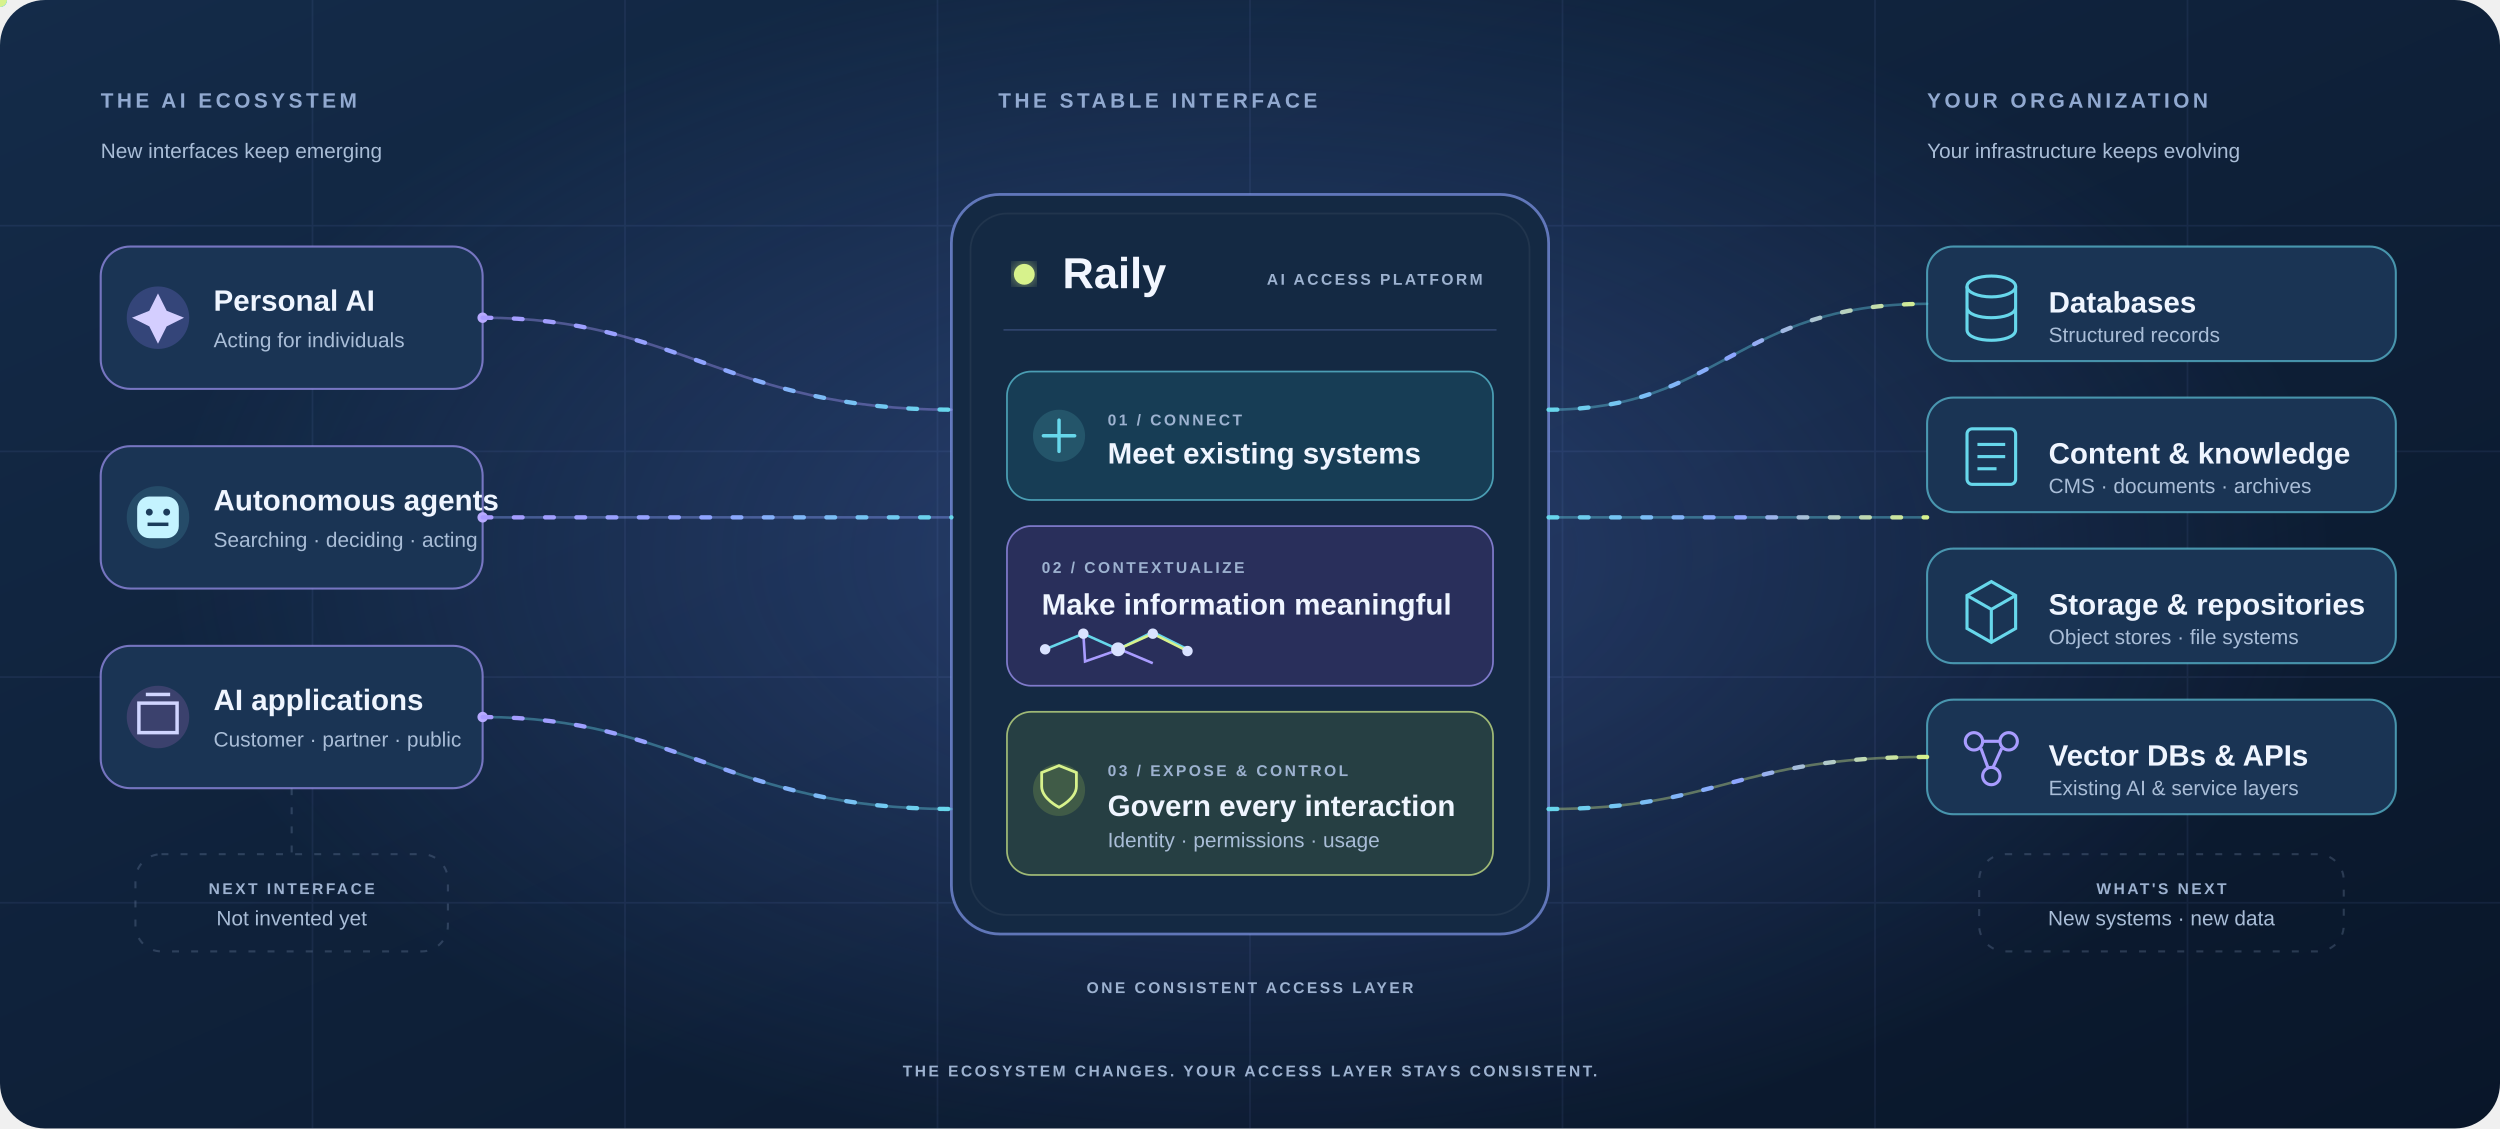
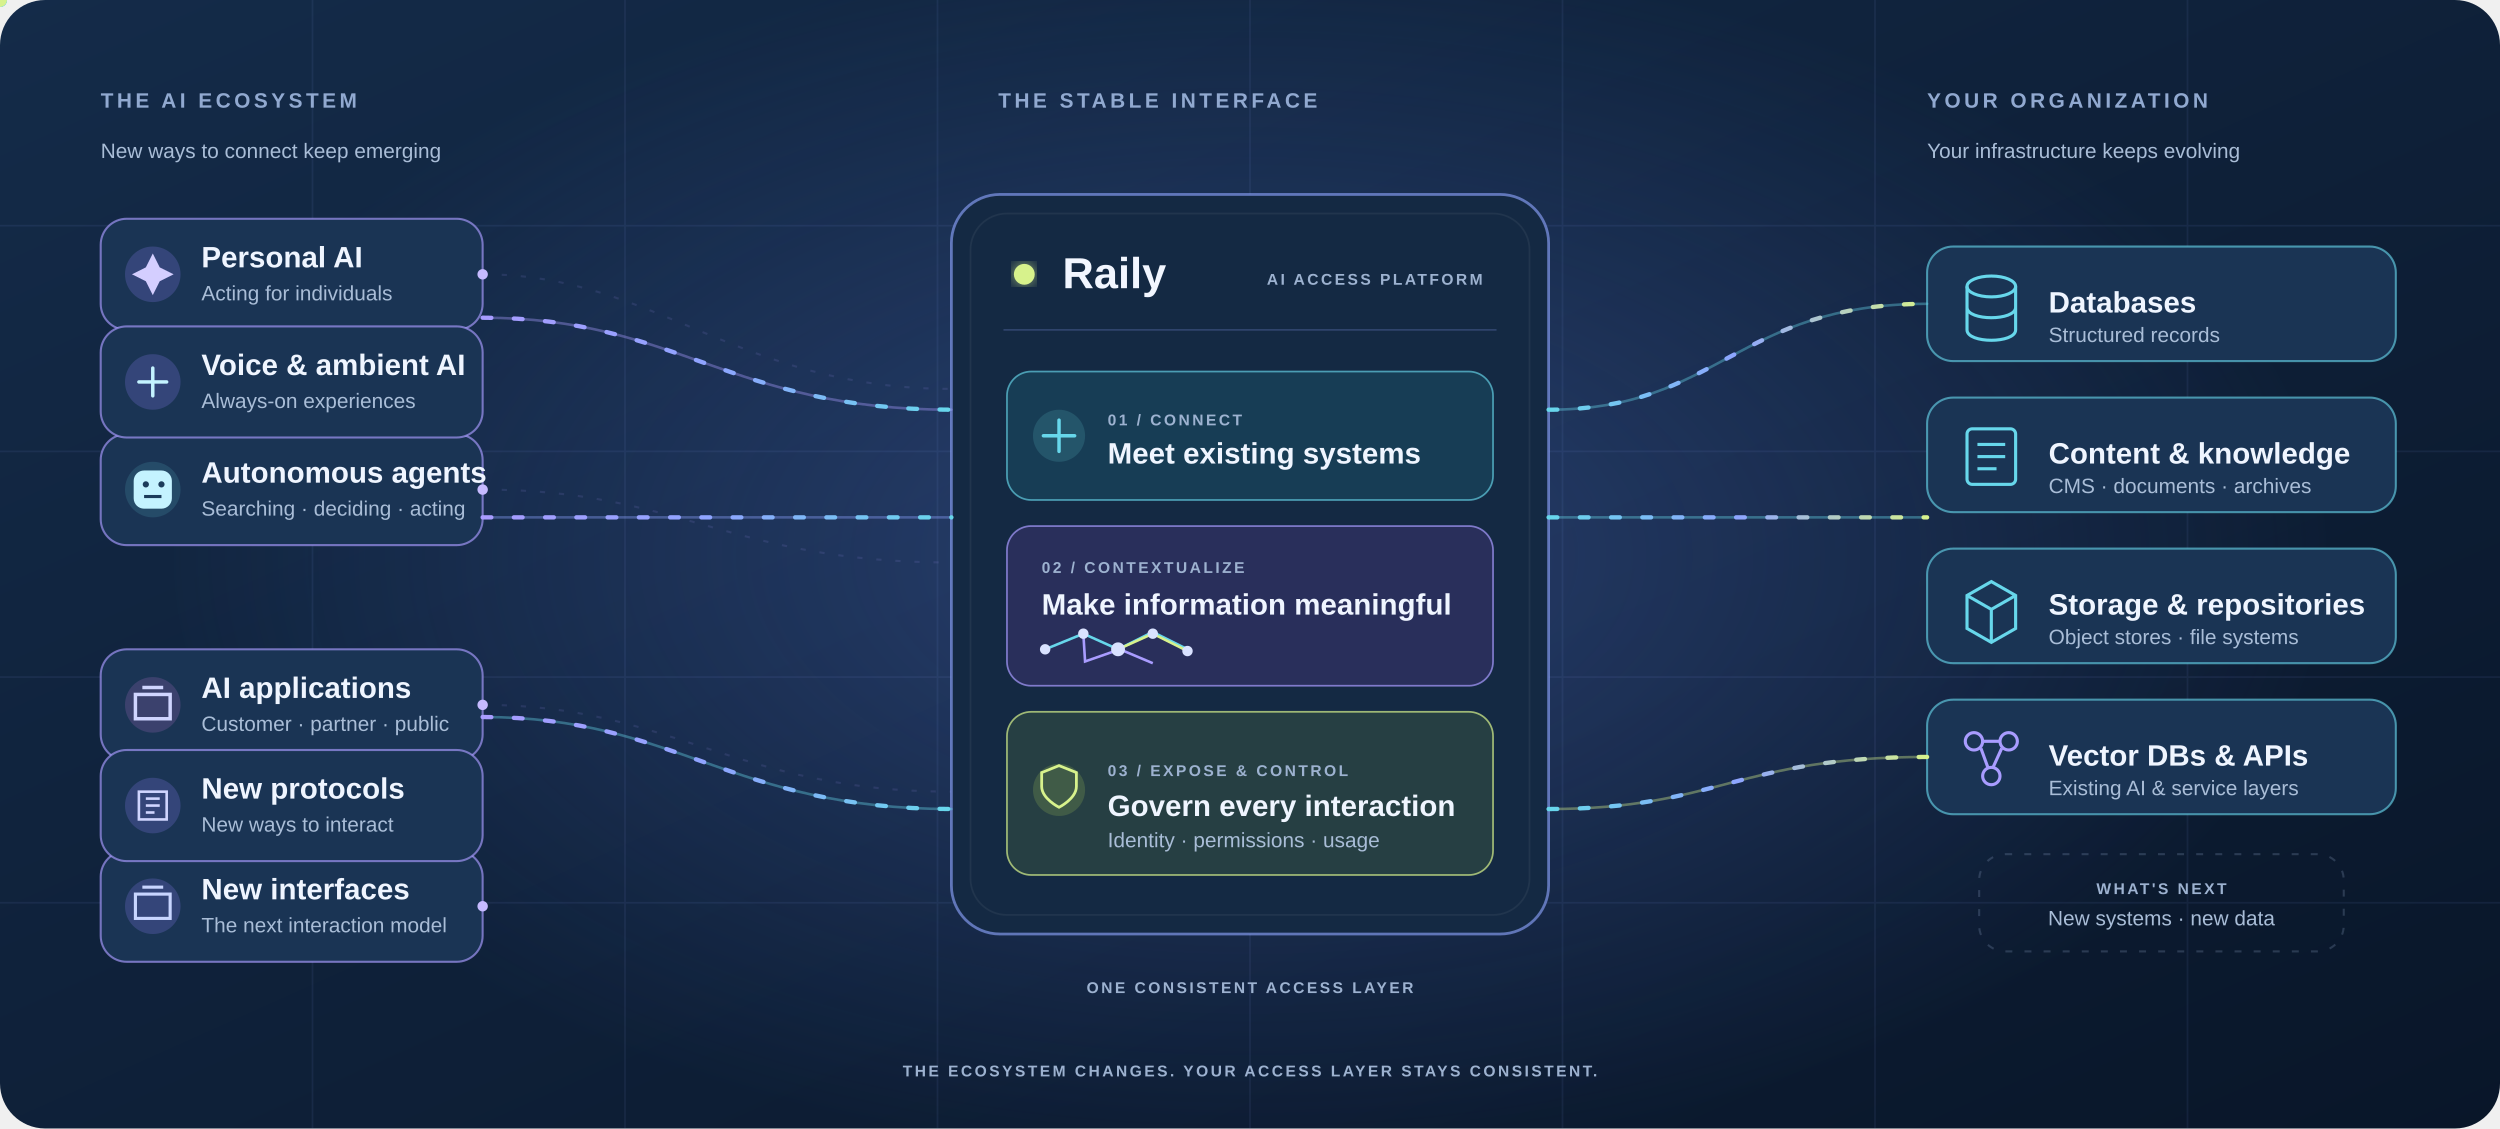
<svg xmlns="http://www.w3.org/2000/svg" viewBox="0 0 1440 650" role="img" aria-labelledby="title desc">
  <defs>
    <linearGradient id="bg" x2="1" y2="1">
      <stop stop-color="#142b49" />
      <stop offset="1" stop-color="#091629" />
    </linearGradient>
    <radialGradient id="centerGlow">
      <stop stop-color="#6688ee" stop-opacity=".30" />
      <stop offset="1" stop-color="#6688ee" stop-opacity="0" />
    </radialGradient>
    <linearGradient id="flowAI">
      <stop stop-color="#a99cff" />
      <stop offset=".5" stop-color="#8ea5ff" />
      <stop offset="1" stop-color="#67d7eb" />
    </linearGradient>
    <linearGradient id="flowData">
      <stop stop-color="#67d7eb" />
      <stop offset=".5" stop-color="#8ea5ff" />
      <stop offset="1" stop-color="#d7f28c" />
    </linearGradient>
    <filter id="glow">
      <feGaussianBlur stdDeviation="5" result="b" />
      <feMerge>
        <feMergeNode in="b" />
        <feMergeNode in="SourceGraphic" />
      </feMerge>
    </filter>
    <style>
  .ey{font:700 12px Arial;letter-spacing:2px;fill:#91a9d0}.h{font:700 17px Arial;fill:#eff5ff}.s{font:12px Arial;fill:#a9bdd7}.micro{font:700 9px Arial;letter-spacing:1.4px;fill:#9db2d0}
  .node{fill:#1a3454;stroke:#7895c9;stroke-opacity:.52;stroke-width:1.2}.aiNode{stroke:#a99cff;stroke-opacity:.65}.dataNode{stroke:#67d7eb;stroke-opacity:.62}
  .flow{fill:none;stroke-linecap:round;stroke-width:2.5;stroke-dasharray:5 13;animation:dash 6s linear infinite}.aiFlow{stroke:url(#flowAI)}.dataFlow{stroke:url(#flowData);animation-direction:reverse}
  .ghost{fill:none;stroke:#9eb3d7;stroke-opacity:.22;stroke-width:1.2;stroke-dasharray:4 7;animation:fade 5s ease-in-out infinite}
  .pulse{animation:pulse 4s ease-in-out infinite}
  @keyframes dash{to{stroke-dashoffset:-180}}@keyframes fade{0%,100%{opacity:.25}50%{opacity:.9}}@keyframes pulse{0%,100%{opacity:.55}50%{opacity:1}}
  @media(prefers-reduced-motion:reduce){.flow,.ghost,.pulse{animation:none}}
 </style>
  </defs>
  <rect width="1440" height="650" rx="26" fill="url(#bg)" />
  <ellipse cx="720" cy="320" rx="620" ry="350" fill="url(#centerGlow)" />
  <g opacity=".08" stroke="#8ea5ff">
    <path d="M0 130H1440M0 260H1440M0 390H1440M0 520H1440" />
    <path d="M180 0V650M360 0V650M540 0V650M720 0V650M900 0V650M1080 0V650M1260 0V650" />
  </g>
  <text x="58" y="62" class="ey">THE AI ECOSYSTEM</text>
-   <text x="58" y="91" class="s">New interfaces keep emerging</text>
-   <g>
-     <rect class="node aiNode" x="58" y="142" width="220" height="82" rx="17" />
-     <circle cx="91" cy="183" r="18" fill="#344579" />
-     <path d="M91 169l5 10 10 4-10 5-5 10-5-10-10-5 10-4Z" fill="#d4ceff" />
-     <text x="123" y="179" class="h">Personal AI</text>
-     <text x="123" y="200" class="s">Acting for individuals</text>
-     <rect class="node aiNode" x="58" y="257" width="220" height="82" rx="17" />
-     <circle cx="91" cy="298" r="18" fill="#254b68" />
-     <rect x="79" y="286" width="24" height="24" rx="7" fill="#c4f3ff" />
-     <circle cx="86" cy="295" r="2" fill="#1c3c5b" />
-     <circle cx="96" cy="295" r="2" fill="#1c3c5b" />
-     <path d="M85 302h12" stroke="#1c3c5b" stroke-width="2" />
-     <text x="123" y="294" class="h">Autonomous agents</text>
-     <text x="123" y="315" class="s">Searching · deciding · acting</text>
-     <rect class="node aiNode" x="58" y="372" width="220" height="82" rx="17" />
-     <circle cx="91" cy="413" r="18" fill="#3b416d" />
-     <path d="M80 405h22v17H80zM84 400h14" fill="none" stroke="#d0d5ff" stroke-width="2" />
-     <text x="123" y="409" class="h">AI applications</text>
-     <text x="123" y="430" class="s">Customer · partner · public</text>
-     <rect class="ghost" x="78" y="492" width="180" height="56" rx="15" />
-     <text x="168" y="515" text-anchor="middle" class="micro">NEXT INTERFACE</text>
-     <text x="168" y="533" text-anchor="middle" class="s">Not invented yet</text>
-     <path class="ghost" d="M168 454V492" />
-     <circle class="pulse" cx="278" cy="183" r="3" fill="#b8aaff" />
-     <circle class="pulse" cx="278" cy="298" r="3" fill="#b8aaff" />
-     <circle class="pulse" cx="278" cy="413" r="3" fill="#b8aaff" />
+   <text x="58" y="91" class="s">New ways to connect keep emerging</text>
+   <defs>
+     <style>
+   .emerge{transform-box:fill-box;transform-origin:center;animation:emerge 9s ease-in-out infinite}
+   .emerge.e2{animation-delay:-2.4s}.emerge.e3{animation-delay:-4.8s}.emerge.e4{animation-delay:-6.7s}
+   .emerge.e5{animation-delay:-1.1s}.emerge.e6{animation-delay:-5.5s}
+   .emerge-line{fill:none;stroke-width:1.7;stroke-linecap:round;stroke-dasharray:5 9;opacity:0;animation:lineLife 9s ease-in-out infinite}
+   .emerge-line.e2{animation-delay:-2.4s}.emerge-line.e3{animation-delay:-4.8s}.emerge-line.e4{animation-delay:-6.7s}
+   .emerge-line.e5{animation-delay:-1.1s}.emerge-line.e6{animation-delay:-5.5s}
+   @keyframes emerge{0%,8%{opacity:0;transform:translateY(16px) scale(.94)}18%,66%{opacity:1;transform:translateY(0) scale(1)}78%,100%{opacity:0;transform:translateY(-12px) scale(.96)}}
+   @keyframes lineLife{0%,14%{opacity:0;stroke-dashoffset:55}24%,64%{opacity:.75;stroke-dashoffset:0}78%,100%{opacity:0;stroke-dashoffset:-35}}
+   @media(prefers-reduced-motion:reduce){.emerge,.emerge-line{animation:none;opacity:.85;transform:none}}
+  </style>
+   </defs>
+   <g fill="none" stroke="#a99cff" stroke-opacity=".12" stroke-width="1.2" stroke-dasharray="3 8">
+     <path d="M278 158C378 158 424 224 548 224" />
+     <path d="M278 282C392 282 420 324 548 324" />
+     <path d="M278 406C386 406 424 456 548 456" />
+   </g>
+   <g fill="none" stroke-linecap="round">
+     <path class="emerge-line" stroke="#b6a7ff" d="M278 158C382 158 420 224 548 224" />
+     <path class="emerge-line e2" stroke="#75d9ed" d="M278 282C388 282 426 258 548 258" />
+     <path class="emerge-line e3" stroke="#a99cff" d="M278 406C384 406 422 340 548 340" />
+     <path class="emerge-line e4" stroke="#d7f28c" d="M278 522C386 522 430 474 548 474" />
+     <path class="emerge-line e5" stroke="#75d9ed" d="M278 220C378 220 422 390 548 390" />
+     <path class="emerge-line e6" stroke="#b6a7ff" d="M278 464C380 464 426 292 548 292" />
+   </g>
+   <g class="emerge">
+     <rect class="node aiNode" x="58" y="126" width="220" height="64" rx="15" />
+     <circle cx="88" cy="158" r="16" fill="#344579" />
+     <path d="M88 146l4 8 8 4-8 4-4 8-4-8-8-4 8-4Z" fill="#d4ceff" />
+     <text x="116" y="154" class="h">Personal AI</text>
+     <text x="116" y="173" class="s">Acting for individuals</text>
+   </g>
+   <g class="emerge e2">
+     <rect class="node aiNode" x="58" y="250" width="220" height="64" rx="15" />
+     <circle cx="88" cy="282" r="16" fill="#254b68" />
+     <rect x="77" y="271" width="22" height="22" rx="6" fill="#c4f3ff" />
+     <circle cx="84" cy="279" r="1.8" fill="#1c3c5b" />
+     <circle cx="93" cy="279" r="1.8" fill="#1c3c5b" />
+     <path d="M83 286h10" stroke="#1c3c5b" stroke-width="1.8" />
+     <text x="116" y="278" class="h">Autonomous agents</text>
+     <text x="116" y="297" class="s">Searching · deciding · acting</text>
+   </g>
+   <g class="emerge e3">
+     <rect class="node aiNode" x="58" y="374" width="220" height="64" rx="15" />
+     <circle cx="88" cy="406" r="16" fill="#3b416d" />
+     <path d="M78 400h20v14H78zM82 396h12" fill="none" stroke="#d0d5ff" stroke-width="2" />
+     <text x="116" y="402" class="h">AI applications</text>
+     <text x="116" y="421" class="s">Customer · partner · public</text>
+   </g>
+   <g class="emerge e4">
+     <rect class="node aiNode" x="58" y="490" width="220" height="64" rx="15" />
+     <circle cx="88" cy="522" r="16" fill="#344579" />
+     <path d="M78 515h20v14H78zM82 511h12" fill="none" stroke="#c8d5ff" stroke-width="1.8" />
+     <text x="116" y="518" class="h">New interfaces</text>
+     <text x="116" y="537" class="s">The next interaction model</text>
+   </g>
+   <g class="emerge e5">
+     <rect class="node aiNode" x="58" y="188" width="220" height="64" rx="15" />
+     <circle cx="88" cy="220" r="16" fill="#344579" />
+     <path d="M80 220h16M88 212v16" stroke="#c4f3ff" stroke-width="2" stroke-linecap="round" />
+     <text x="116" y="216" class="h">Voice &amp; ambient AI</text>
+     <text x="116" y="235" class="s">Always-on experiences</text>
+   </g>
+   <g class="emerge e6">
+     <rect class="node aiNode" x="58" y="432" width="220" height="64" rx="15" />
+     <circle cx="88" cy="464" r="16" fill="#344579" />
+     <path d="M80 456h16v16H80zM84 460h8M84 464h8M84 468h5" fill="none" stroke="#d0d5ff" stroke-width="1.5" />
+     <text x="116" y="460" class="h">New protocols</text>
+     <text x="116" y="479" class="s">New ways to interact</text>
+   </g>
+   <g fill="#c6baff">
+     <circle class="pulse" cx="278" cy="158" r="3" />
+     <circle class="pulse" cx="278" cy="282" r="3" />
+     <circle class="pulse" cx="278" cy="406" r="3" />
+     <circle class="pulse" cx="278" cy="522" r="3" />
  </g>
  <text x="575" y="62" class="ey">THE STABLE INTERFACE</text>
  <rect x="548" y="112" width="344" height="426" rx="28" fill="#142943" stroke="#8ea5ff" stroke-opacity=".62" stroke-width="1.6" />
  <rect x="559" y="123" width="322" height="404" rx="21" fill="none" stroke="#fff" stroke-opacity=".055" />
  <circle cx="590" cy="158" r="6" fill="#d7f28c" filter="url(#glow)" />
  <text x="612" y="166" font-family="Arial" font-size="25" font-weight="700" fill="#f2f6ff">Raily</text>
  <text x="854" y="164" text-anchor="end" class="micro">AI ACCESS PLATFORM</text>
  <path d="M578 190H862" stroke="#8ea5ff" stroke-opacity=".22" />
  <g>
    <rect x="580" y="214" width="280" height="74" rx="14" fill="#173d55" stroke="#67d7eb" stroke-opacity=".65" />
    <circle cx="610" cy="251" r="15" fill="#24556a" />
    <path d="M601 251h18m-9-9v18" stroke="#67d7eb" stroke-width="2" stroke-linecap="round" />
    <text x="638" y="245" class="micro">01 / CONNECT</text>
    <text x="638" y="267" class="h">Meet existing systems</text>
    <rect x="580" y="303" width="280" height="92" rx="14" fill="#292f5b" stroke="#a99cff" stroke-opacity=".7" />
    <text x="600" y="330" class="micro">02 / CONTEXTUALIZE</text>
    <text x="600" y="354" class="h">Make information meaningful</text>
    <g stroke-width="1.5" fill="none">
      <path d="M602 374l22-9 20 9 20-10 20 10" stroke="#67d7eb" />
      <path d="M624 365l1 16 20-7 19 8" stroke="#a99cff" />
      <path d="M644 374l20-9 20 10" stroke="#d7f28c" />
    </g>
    <g fill="#d9e2ff">
      <circle cx="602" cy="374" r="3" />
      <circle cx="624" cy="365" r="3" />
      <circle cx="644" cy="374" r="4" />
      <circle cx="664" cy="365" r="3" />
      <circle cx="684" cy="375" r="3" />
    </g>
    <rect x="580" y="410" width="280" height="94" rx="14" fill="#263f43" stroke="#d7f28c" stroke-opacity=".7" />
    <circle cx="610" cy="455" r="15" fill="#405b47" />
    <path d="M610 441l10 4v8c0 7-10 12-10 12s-10-5-10-12v-8z" fill="none" stroke="#d7f28c" stroke-width="1.6" />
    <text x="638" y="447" class="micro">03 / EXPOSE &amp; CONTROL</text>
    <text x="638" y="470" class="h">Govern every interaction</text>
    <text x="638" y="488" class="s">Identity · permissions · usage</text>
  </g>
  <text x="720" y="572" text-anchor="middle" class="micro">ONE CONSISTENT ACCESS LAYER</text>
  <text x="1110" y="62" class="ey">YOUR ORGANIZATION</text>
  <text x="1110" y="91" class="s">Your infrastructure keeps evolving</text>
  <g>
    <rect class="node dataNode" x="1110" y="142" width="270" height="66" rx="15" />
    <g transform="translate(1130 159)" fill="none" stroke="#67d7eb" stroke-width="1.8">
      <ellipse cx="17" cy="6" rx="14" ry="6" />
      <path d="M3 6v25c0 8 28 8 28 0V6M3 18c0 8 28 8 28 0" />
    </g>
    <text x="1180" y="180" class="h">Databases</text>
    <text x="1180" y="197" class="s">Structured records</text>
    <rect class="node dataNode" x="1110" y="229" width="270" height="66" rx="15" />
    <g transform="translate(1130 246)" fill="none" stroke="#67d7eb" stroke-width="1.8">
      <rect x="3" y="1" width="28" height="32" rx="3" />
      <path d="M9 10h16M9 17h16M9 24h11" />
    </g>
    <text x="1180" y="267" class="h">Content &amp; knowledge</text>
    <text x="1180" y="284" class="s">CMS · documents · archives</text>
    <rect class="node dataNode" x="1110" y="316" width="270" height="66" rx="15" />
    <g transform="translate(1130 333)" fill="none" stroke="#67d7eb" stroke-width="1.8">
      <path d="M3 10l14-8 14 8v19l-14 8-14-8zM3 10l14 8 14-8M17 18v19" />
    </g>
    <text x="1180" y="354" class="h">Storage &amp; repositories</text>
    <text x="1180" y="371" class="s">Object stores · file systems</text>
    <rect class="node dataNode" x="1110" y="403" width="270" height="66" rx="15" />
    <g transform="translate(1130 420)" fill="none" stroke="#a99cff" stroke-width="1.8">
      <circle cx="7" cy="7" r="5" />
      <circle cx="27" cy="7" r="5" />
      <circle cx="17" cy="27" r="5" />
      <path d="M11 11l4 11m8-11-5 11M12 7h10" />
    </g>
    <text x="1180" y="441" class="h">Vector DBs &amp; APIs</text>
    <text x="1180" y="458" class="s">Existing AI &amp; service layers</text>
    <rect class="ghost" x="1140" y="492" width="210" height="56" rx="15" />
    <text x="1245" y="515" text-anchor="middle" class="micro">WHAT'S NEXT</text>
    <text x="1245" y="533" text-anchor="middle" class="s">New systems · new data</text>
  </g>
  <g fill="none" stroke-linecap="round">
    <path d="M278 183C390 183 420 236 548 236" stroke="#a99cff" stroke-opacity=".38" stroke-width="1.5" />
    <path d="M278 298H548" stroke="#8ea5ff" stroke-opacity=".38" stroke-width="1.5" />
    <path d="M278 413C390 413 420 466 548 466" stroke="#67d7eb" stroke-opacity=".38" stroke-width="1.5" />
    <path d="M892 236C990 236 1000 175 1110 175" stroke="#67d7eb" stroke-opacity=".38" stroke-width="1.5" />
    <path d="M892 298H1110" stroke="#67d7eb" stroke-opacity=".38" stroke-width="1.5" />
    <path d="M892 466C990 466 1000 436 1110 436" stroke="#d7f28c" stroke-opacity=".38" stroke-width="1.5" />
    <path class="flow aiFlow" d="M278 183C390 183 420 236 548 236M278 298H548M278 413C390 413 420 466 548 466" />
    <path class="flow dataFlow" d="M892 236C990 236 1000 175 1110 175M892 298H1110M892 466C990 466 1000 436 1110 436" />
  </g>
  <g filter="url(#glow)">
    <circle r="4" fill="#c9bdff">
      <animateMotion dur="5s" repeatCount="indefinite" path="M548 236C420 236 390 183 278 183" />
    </circle>
    <circle r="4" fill="#aebaff">
      <animateMotion dur="5.8s" begin="-2s" repeatCount="indefinite" path="M548 298H278" />
    </circle>
    <circle r="4" fill="#8ce8ed">
      <animateMotion dur="5.2s" begin="-1s" repeatCount="indefinite" path="M548 466C420 466 390 413 278 413" />
    </circle>
    <circle r="4" fill="#67d7eb">
      <animateMotion dur="5.4s" begin="-1.5s" repeatCount="indefinite" path="M1110 175C1000 175 990 236 892 236" />
    </circle>
    <circle r="4" fill="#67d7eb">
      <animateMotion dur="6s" begin="-3s" repeatCount="indefinite" path="M1110 298H892" />
    </circle>
    <circle r="4" fill="#d7f28c">
      <animateMotion dur="5.7s" begin="-2s" repeatCount="indefinite" path="M1110 436C1000 436 990 466 892 466" />
    </circle>
  </g>
  <text x="720" y="620" text-anchor="middle" class="micro">THE ECOSYSTEM CHANGES. YOUR ACCESS LAYER STAYS CONSISTENT.</text>
</svg>
